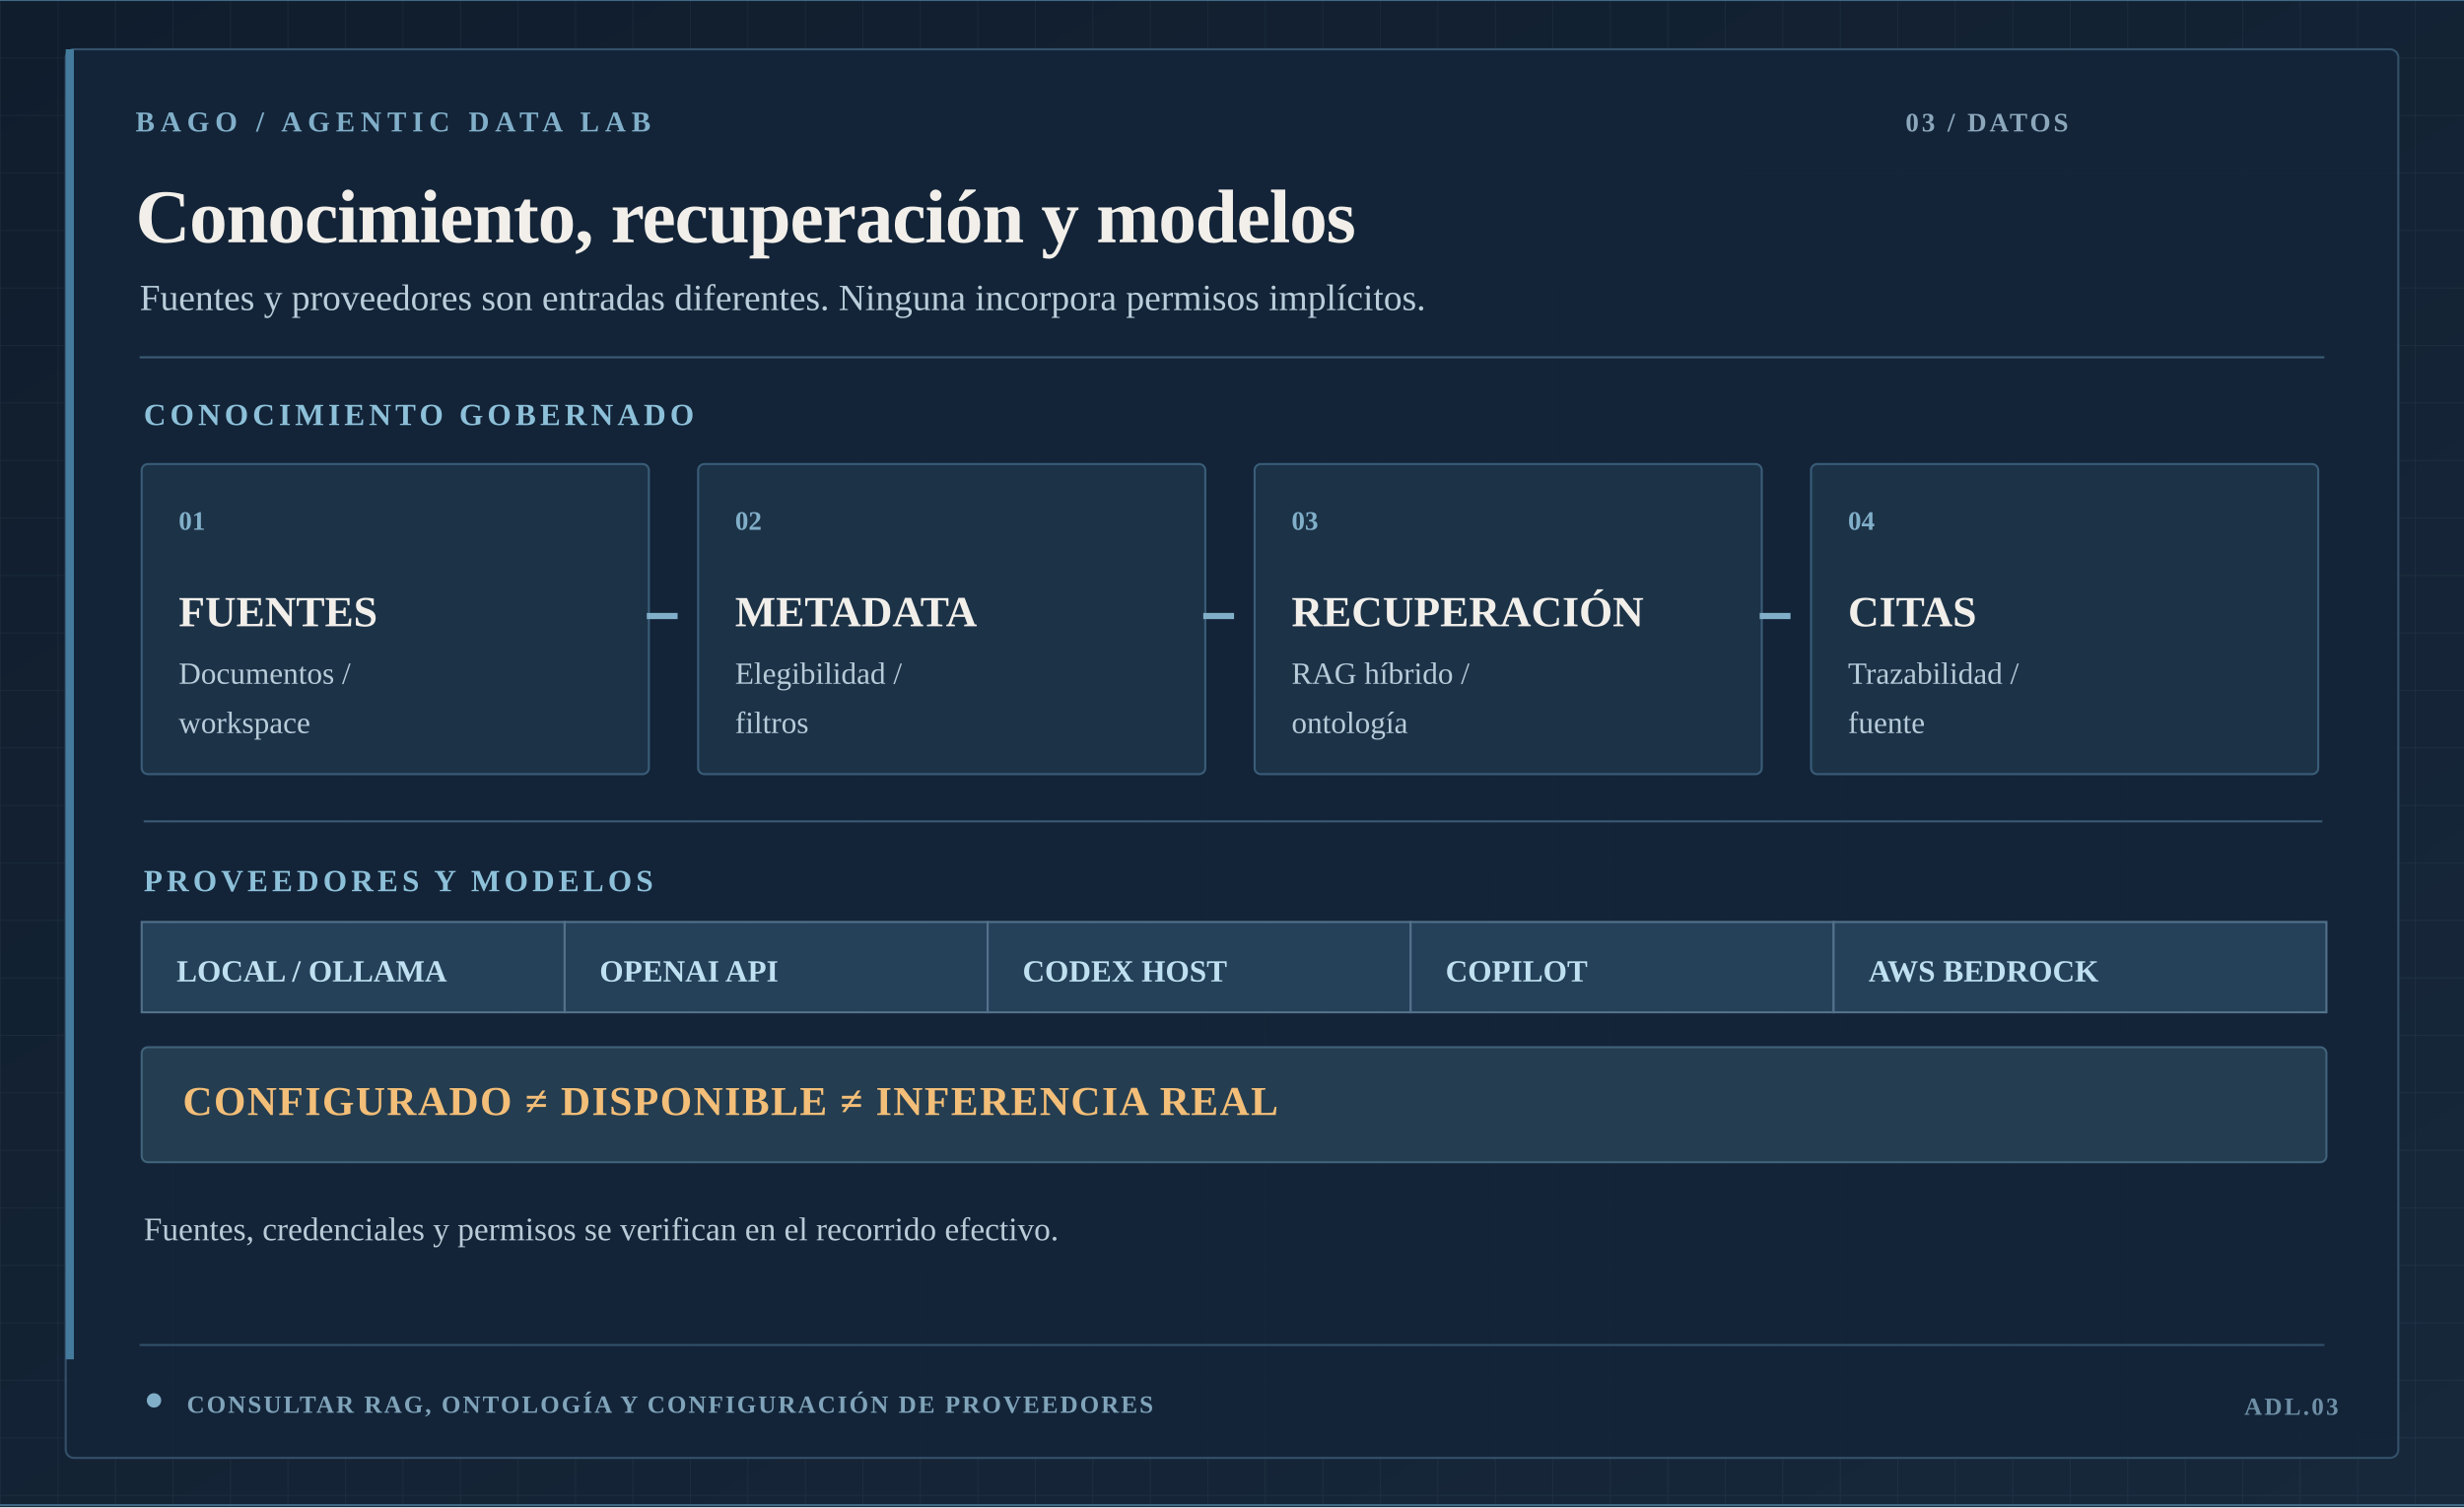
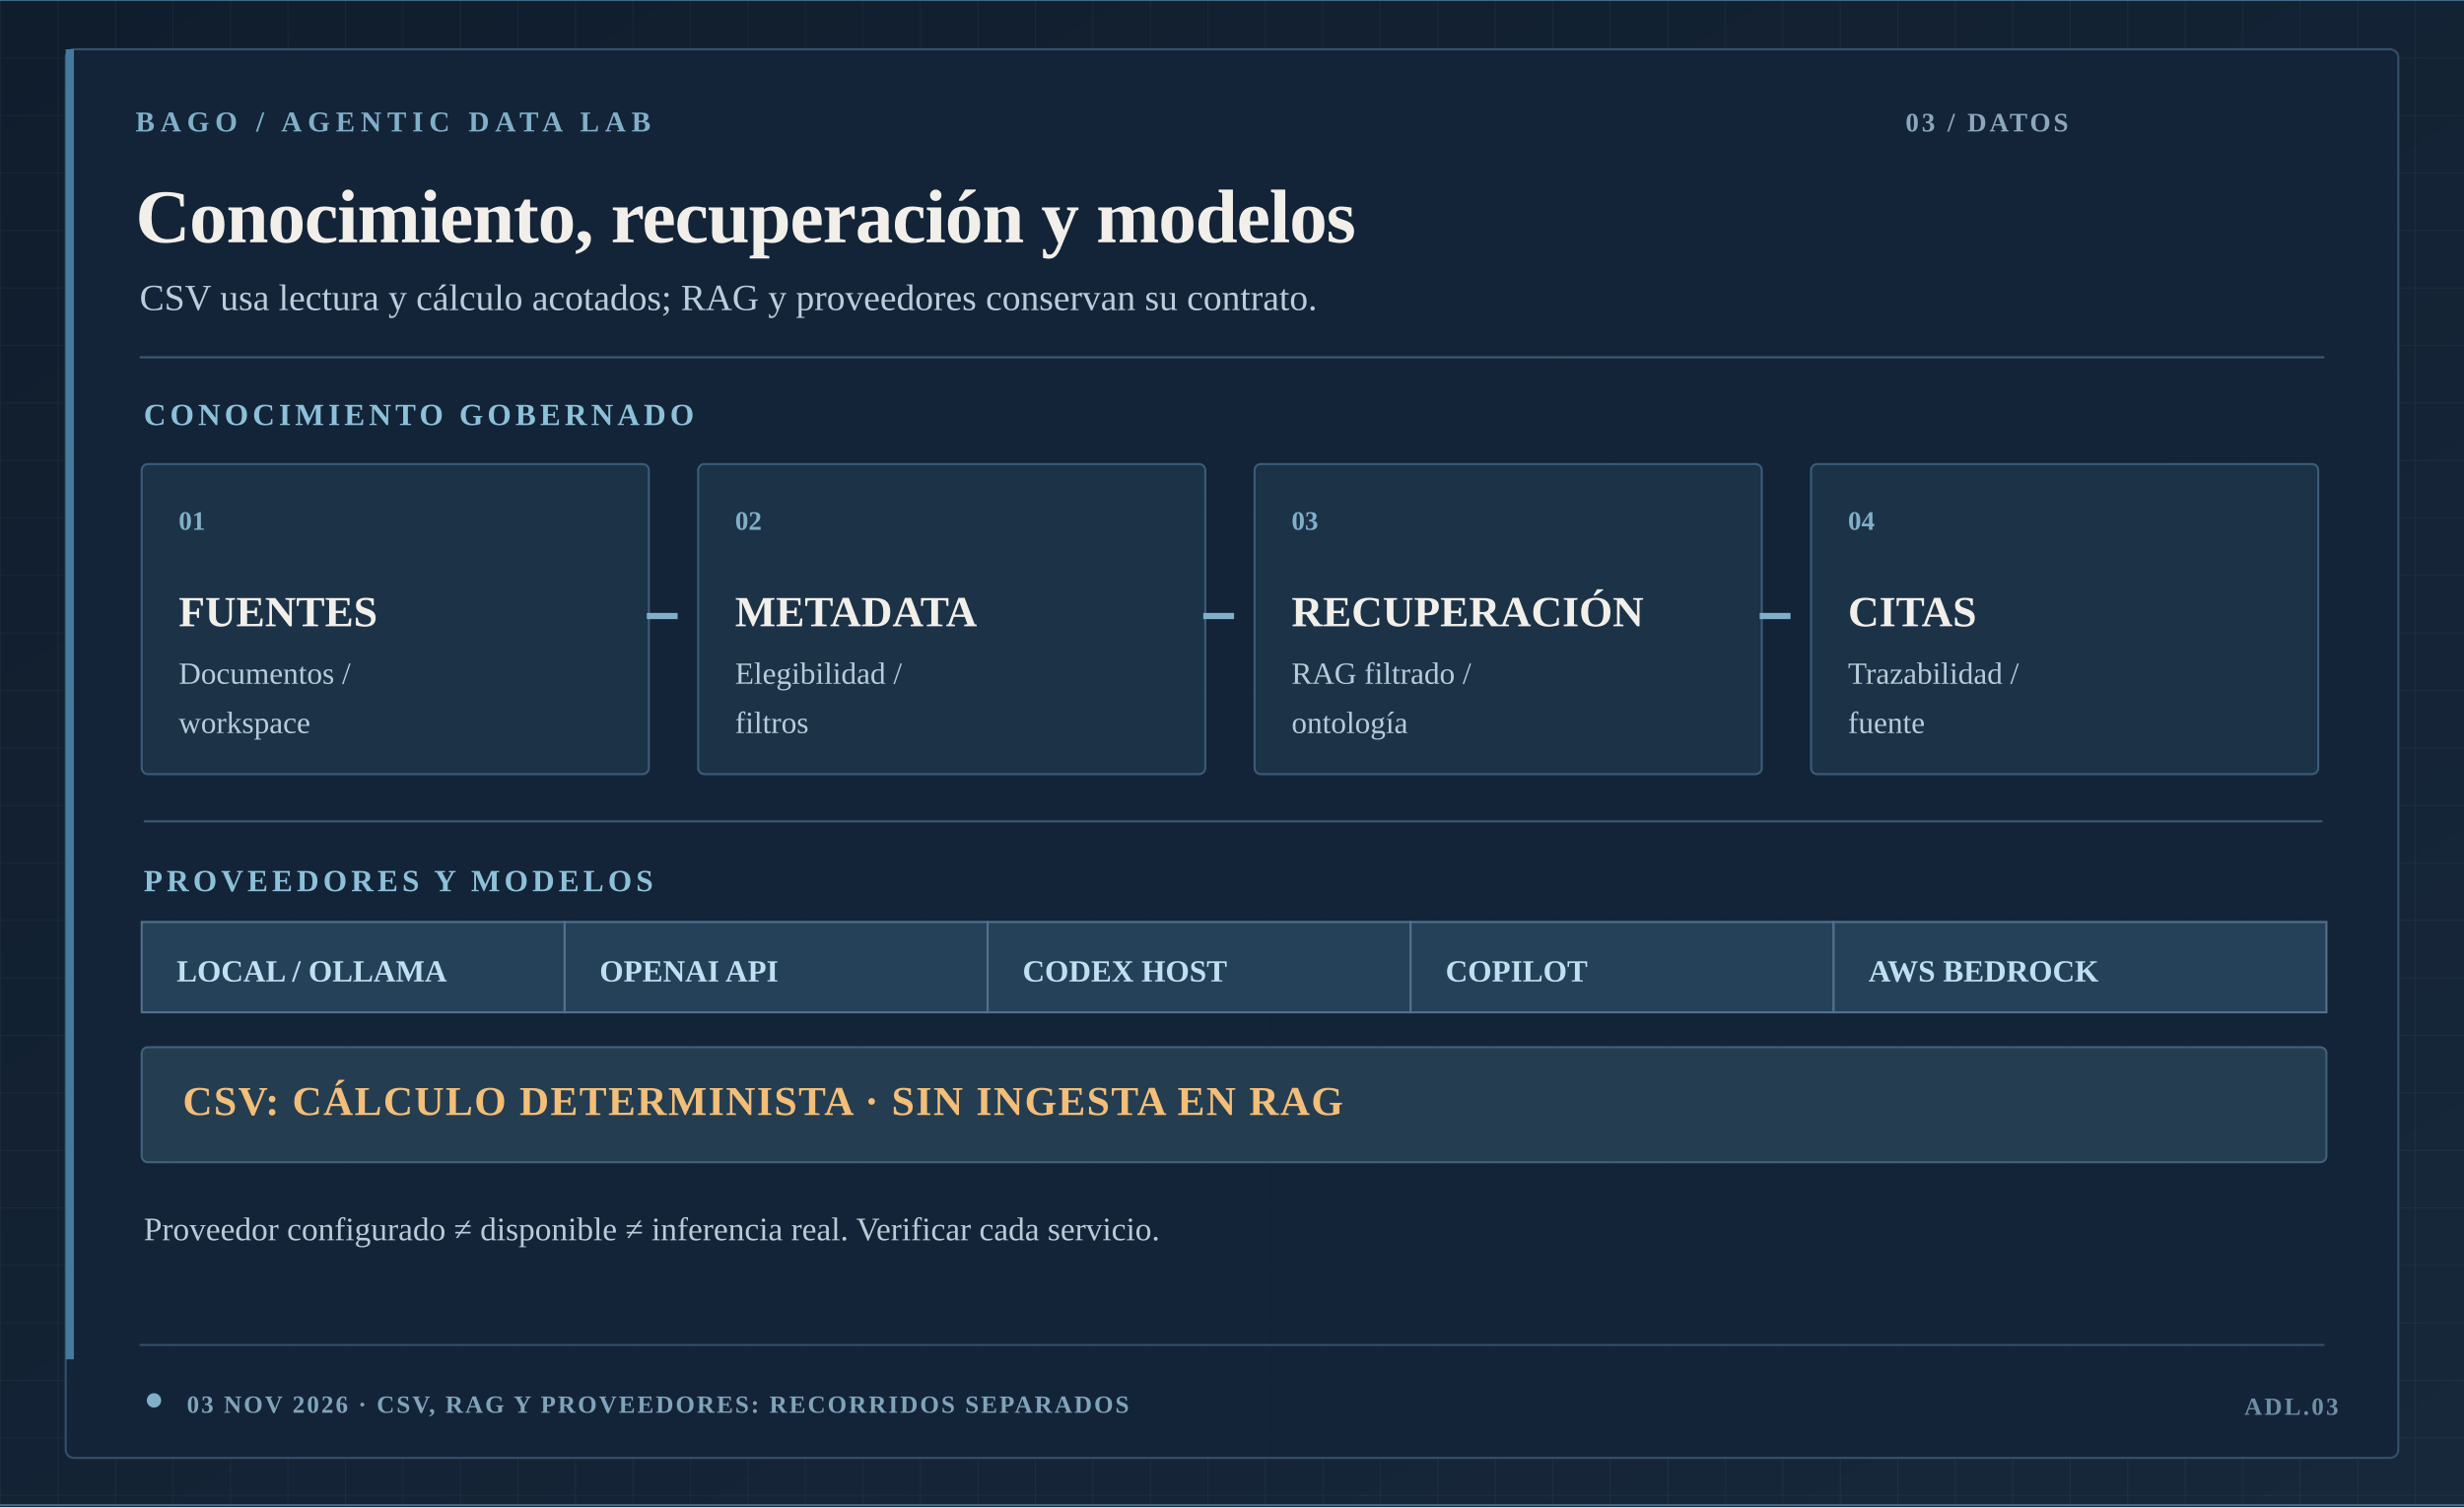
<svg xmlns="http://www.w3.org/2000/svg" width="1200" height="734" viewBox="0 0 1200 734" role="img" aria-labelledby="ttl des">
  <defs>
    <linearGradient id="bg" x1="0" x2="1" y1="0" y2="1">
      <stop stop-color="#101d2d" />
      <stop offset="1" stop-color="#17283b" />
    </linearGradient>
    <pattern id="micro" width="28" height="28" patternUnits="userSpaceOnUse">
      <path d="M28 0H0V28" fill="none" stroke="#7C9CB3" stroke-opacity=".10" stroke-width=".7" />
    </pattern>
  </defs>
  <rect width="1200" height="734" fill="url(#bg)" />
  <rect width="1200" height="734" fill="url(#micro)" />
  <path d="M0 0H1200M0 733H1200" stroke="#416986" stroke-width="1" />
  <rect x="32" y="24" width="1136" height="686" rx="4" fill="#142539" fill-opacity=".94" stroke="#34516A" />
  <rect x="32" y="24" width="4" height="638" fill="#447B9D" />
  <text x="66" y="64" fill="#81AFC9" font-size="14" font-weight="750" letter-spacing="2.8">BAGO   /   AGENTIC DATA LAB</text>
  <text x="928" y="64" fill="#8CA7BB" font-size="13" font-weight="650" letter-spacing="1.4">03  /  DATOS</text>
  <text x="66" y="118" fill="#F2EFEA" font-size="37" font-weight="650" letter-spacing="-0.5">Conocimiento, recuperación y modelos</text>
-   <text x="68" y="151" fill="#B9CEDA" font-size="18" font-weight="400" letter-spacing="0">Fuentes y proveedores son entradas diferentes. Ninguna incorpora permisos implícitos.</text>
+   <text x="68" y="151" fill="#B9CEDA" font-size="18" font-weight="400" letter-spacing="0">CSV usa lectura y cálculo acotados; RAG y proveedores conservan su contrato.</text>
  <path d="M68 174L1132 174" stroke="#3B5B74" stroke-width="1" fill="none" />
  <text x="70" y="207" fill="#8DC0D9" font-size="15" font-weight="700" letter-spacing="2">CONOCIMIENTO GOBERNADO</text>
  <rect x="69" y="226" width="247" height="151" rx="3" fill="#1C3247" stroke="#3A5D78" stroke-width="1" />
  <text x="87" y="258" fill="#81AFC9" font-size="13" font-weight="700" letter-spacing="0">01</text>
  <text x="87" y="305" fill="#F2EFEA" font-size="21" font-weight="650" letter-spacing="0">FUENTES</text>
  <text x="87" y="333" fill="#B7CBD9" font-size="15" font-weight="450" letter-spacing="0">Documentos /</text>
  <text x="87" y="357" fill="#B7CBD9" font-size="15" font-weight="450" letter-spacing="0">workspace</text>
  <rect x="340" y="226" width="247" height="151" rx="3" fill="#1C3247" stroke="#3A5D78" stroke-width="1" />
  <text x="358" y="258" fill="#81AFC9" font-size="13" font-weight="700" letter-spacing="0">02</text>
  <text x="358" y="305" fill="#F2EFEA" font-size="21" font-weight="650" letter-spacing="0">METADATA</text>
  <text x="358" y="333" fill="#B7CBD9" font-size="15" font-weight="450" letter-spacing="0">Elegibilidad /</text>
  <text x="358" y="357" fill="#B7CBD9" font-size="15" font-weight="450" letter-spacing="0">filtros</text>
  <rect x="611" y="226" width="247" height="151" rx="3" fill="#1C3247" stroke="#3A5D78" stroke-width="1" />
  <text x="629" y="258" fill="#81AFC9" font-size="13" font-weight="700" letter-spacing="0">03</text>
  <text x="629" y="305" fill="#F2EFEA" font-size="21" font-weight="650" letter-spacing="0">RECUPERACIÓN</text>
-   <text x="629" y="333" fill="#B7CBD9" font-size="15" font-weight="450" letter-spacing="0">RAG híbrido /</text>
+   <text x="629" y="333" fill="#B7CBD9" font-size="15" font-weight="450" letter-spacing="0">RAG filtrado /</text>
  <text x="629" y="357" fill="#B7CBD9" font-size="15" font-weight="450" letter-spacing="0">ontología</text>
  <rect x="882" y="226" width="247" height="151" rx="3" fill="#1C3247" stroke="#3A5D78" stroke-width="1" />
  <text x="900" y="258" fill="#81AFC9" font-size="13" font-weight="700" letter-spacing="0">04</text>
  <text x="900" y="305" fill="#F2EFEA" font-size="21" font-weight="650" letter-spacing="0">CITAS</text>
  <text x="900" y="333" fill="#B7CBD9" font-size="15" font-weight="450" letter-spacing="0">Trazabilidad /</text>
  <text x="900" y="357" fill="#B7CBD9" font-size="15" font-weight="450" letter-spacing="0">fuente</text>
  <path d="M315 300L330 300" stroke="#81AFC9" stroke-width="3" fill="none" />
  <path d="M586 300L601 300" stroke="#81AFC9" stroke-width="3" fill="none" />
  <path d="M857 300L872 300" stroke="#81AFC9" stroke-width="3" fill="none" />
  <path d="M70 400L1131 400" stroke="#3A5A74" stroke-width="1" fill="none" />
  <text x="70" y="434" fill="#8DC0D9" font-size="15" font-weight="700" letter-spacing="2">PROVEEDORES Y MODELOS</text>
  <rect x="69" y="449" width="206" height="44" rx="0" fill="#244159" stroke="#53718A" stroke-width="1" />
  <text x="86" y="478" fill="#BFE0F0" font-size="15" font-weight="700" letter-spacing="0">LOCAL / OLLAMA</text>
  <rect x="275" y="449" width="206" height="44" rx="0" fill="#244159" stroke="#53718A" stroke-width="1" />
  <text x="292" y="478" fill="#BFE0F0" font-size="15" font-weight="700" letter-spacing="0">OPENAI API</text>
  <rect x="481" y="449" width="206" height="44" rx="0" fill="#244159" stroke="#53718A" stroke-width="1" />
  <text x="498" y="478" fill="#BFE0F0" font-size="15" font-weight="700" letter-spacing="0">CODEX HOST</text>
  <rect x="687" y="449" width="206" height="44" rx="0" fill="#244159" stroke="#53718A" stroke-width="1" />
  <text x="704" y="478" fill="#BFE0F0" font-size="15" font-weight="700" letter-spacing="0">COPILOT</text>
  <rect x="893" y="449" width="240" height="44" rx="0" fill="#244159" stroke="#53718A" stroke-width="1" />
  <text x="910" y="478" fill="#BFE0F0" font-size="15" font-weight="700" letter-spacing="0">AWS BEDROCK</text>
  <rect x="69" y="510" width="1064" height="56" rx="3" fill="#243D50" stroke="#41627B" stroke-width="1" />
-   <text x="89" y="543" fill="#F3BE78" font-size="20" font-weight="700" letter-spacing="0.7">CONFIGURADO ≠ DISPONIBLE ≠ INFERENCIA REAL</text>
-   <text x="70" y="604" fill="#B9CBD7" font-size="16" font-weight="450" letter-spacing="0">Fuentes, credenciales y permisos se verifican en el recorrido efectivo.</text>
+   <text x="89" y="543" fill="#F3BE78" font-size="20" font-weight="700" letter-spacing="0.7">CSV: CÁLCULO DETERMINISTA · SIN INGESTA EN RAG</text>
+   <text x="70" y="604" fill="#B9CBD7" font-size="16" font-weight="450" letter-spacing="0">Proveedor configurado ≠ disponible ≠ inferencia real. Verificar cada servicio.</text>
  <path d="M68 655L1132 655" stroke="#33506A" stroke-width="1" fill="none" />
  <circle cx="75" cy="682" r="3.5" fill="#81AFC9" />
-   <text x="91" y="688" fill="#80A4BA" font-size="12" font-weight="650" letter-spacing="1">CONSULTAR RAG, ONTOLOGÍA Y CONFIGURACIÓN DE PROVEEDORES</text>
+   <text x="91" y="688" fill="#80A4BA" font-size="12" font-weight="650" letter-spacing="1">03 NOV 2026 · CSV, RAG Y PROVEEDORES: RECORRIDOS SEPARADOS</text>
  <text x="1093" y="689" fill="#6E8FA6" font-size="12" font-weight="650" letter-spacing="1.1">ADL.03</text>
</svg>
